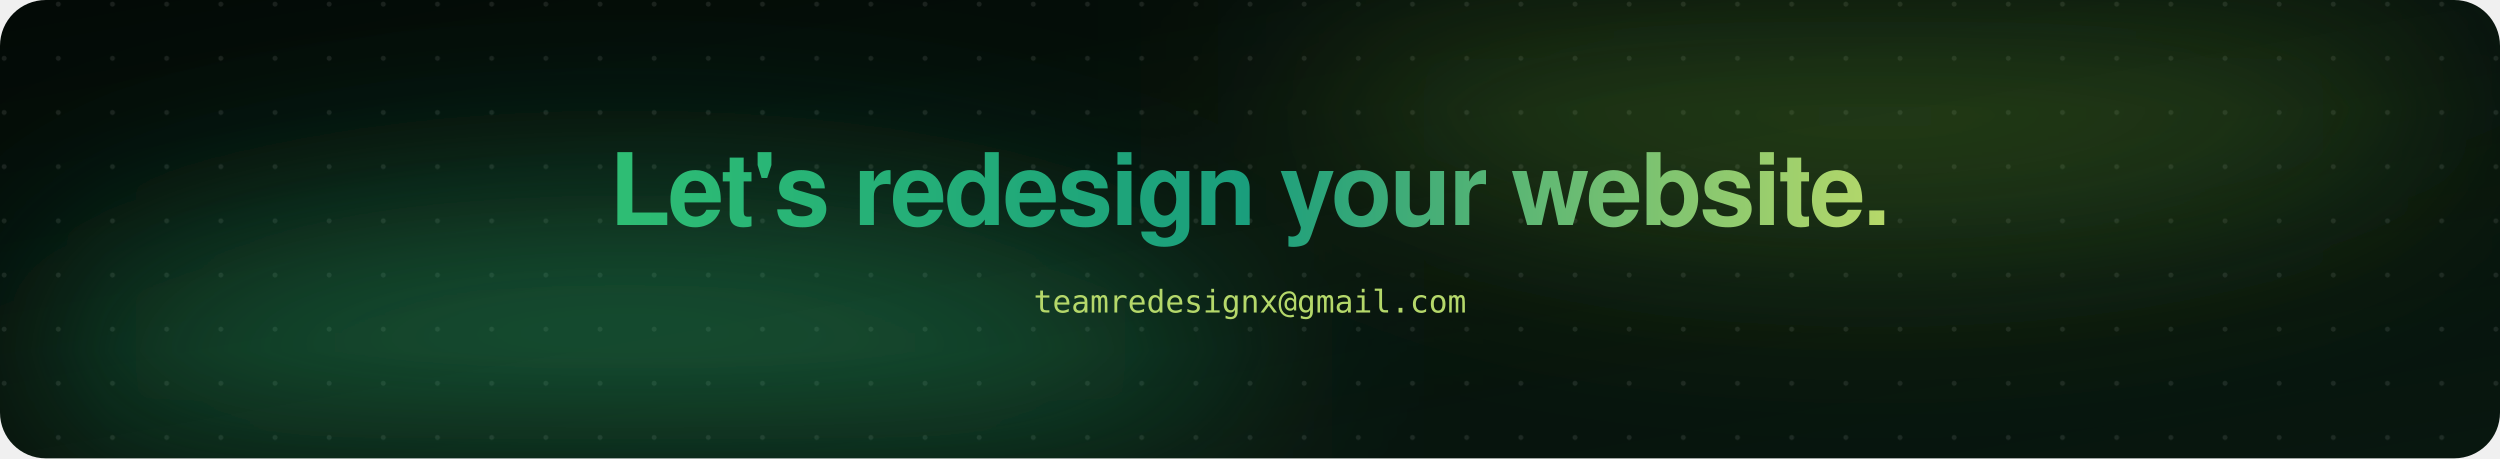
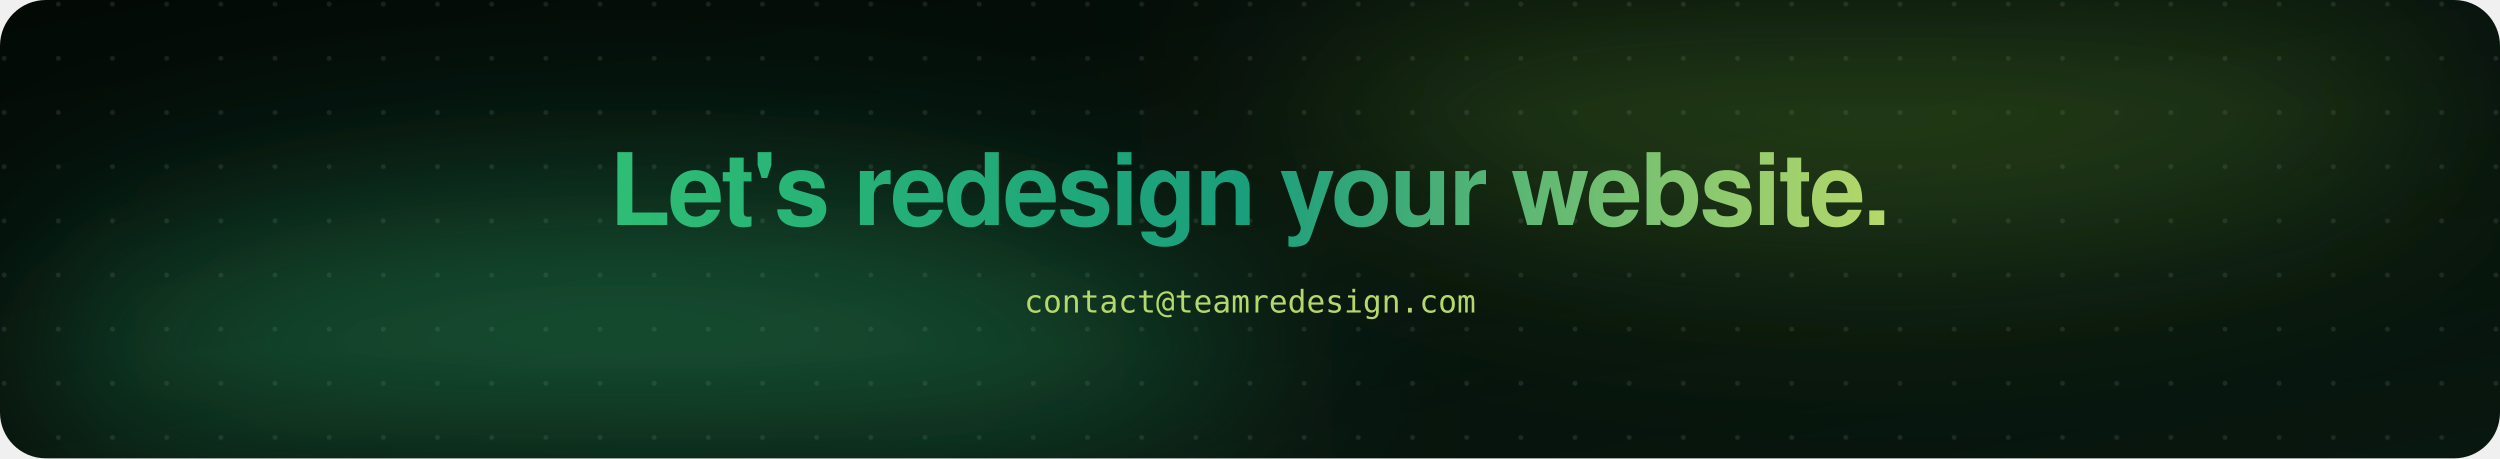
<svg xmlns="http://www.w3.org/2000/svg" width="1200" height="220" viewBox="0 0 1200 220" role="img" aria-label="Let us redesign your website">
  <defs>
    <linearGradient id="bg" x1="0" y1="0" x2="1" y2="1">
      <stop offset="0" stop-color="#030A06" />
      <stop offset="1" stop-color="#08170F" />
    </linearGradient>
    <linearGradient id="g" x1="0" y1="0" x2="1" y2="0">
      <stop offset="0" stop-color="#2EBD74" />
      <stop offset=".5" stop-color="#1A9E7C" />
      <stop offset="1" stop-color="#B5D86A" />
    </linearGradient>
    <filter id="b" x="-50%" y="-50%" width="200%" height="200%">
      <feGaussianBlur stdDeviation="55" />
    </filter>
    <pattern id="d" width="26" height="26" patternUnits="userSpaceOnUse">
      <circle cx="2" cy="2" r="1.2" fill="#fff" fill-opacity=".09" />
    </pattern>
  </defs>
  <clipPath id="r">
    <rect width="1200" height="220" rx="22" />
  </clipPath>
  <g clip-path="url(#r)">
    <rect width="1200" height="220" fill="url(#bg)" />
    <rect width="1200" height="220" fill="url(#d)" />
    <g filter="url(#b)">
      <ellipse cx="300" cy="200" rx="300" ry="90" fill="#2EBD74" fill-opacity=".5">
        <animateTransform attributeName="transform" type="translate" values="0 0;400 -20;0 0" dur="14s" repeatCount="indefinite" />
      </ellipse>
      <ellipse cx="900" cy="20" rx="280" ry="80" fill="#6FAE3B" fill-opacity=".4" />
    </g>
    <text x="600" y="108" text-anchor="middle" font-family="'Segoe UI',Helvetica,Arial,sans-serif" font-size="48" font-weight="800" fill="url(#g)" letter-spacing="-1">Let's redesign your website.</text>
-     <text x="600" y="150" text-anchor="middle" font-family="'JetBrains Mono',Consolas,monospace" font-size="15" fill="#B5D86A">teamredesignx@gmail.com</text>
+     <text x="600" y="150" text-anchor="middle" font-family="'JetBrains Mono',Consolas,monospace" font-size="15" fill="#B5D86A">contact@teamredesign.com</text>
  </g>
</svg>
